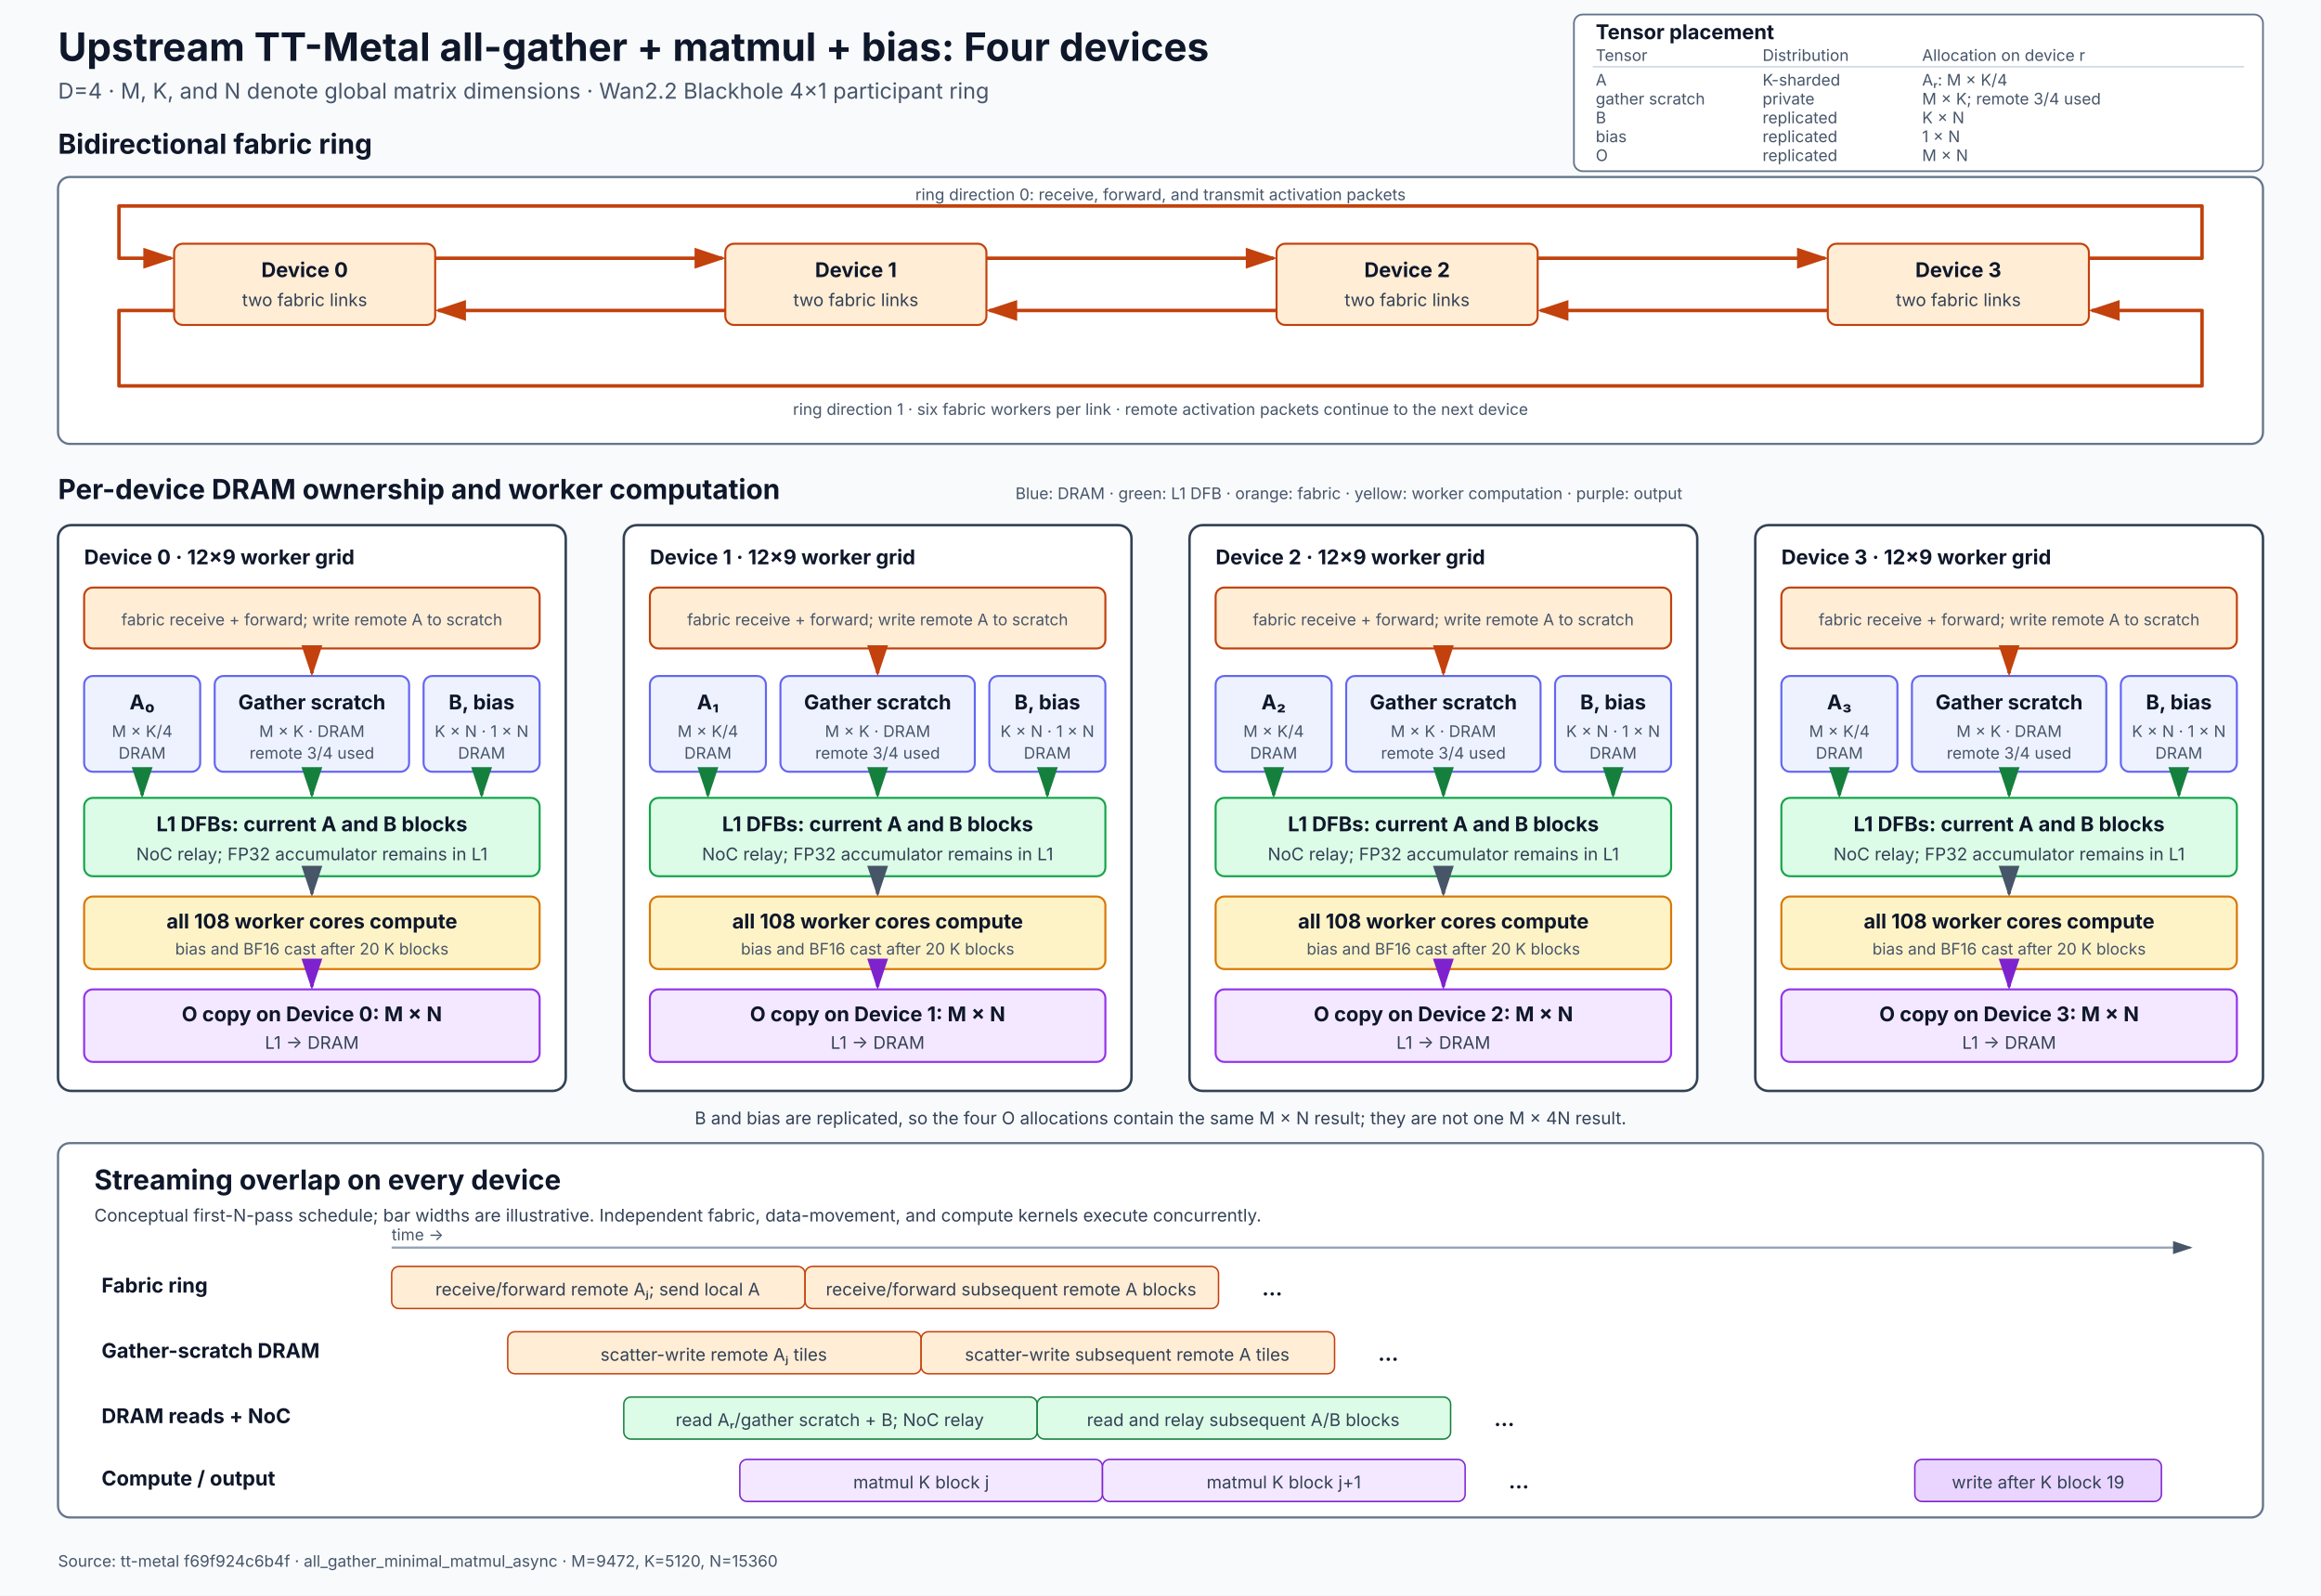
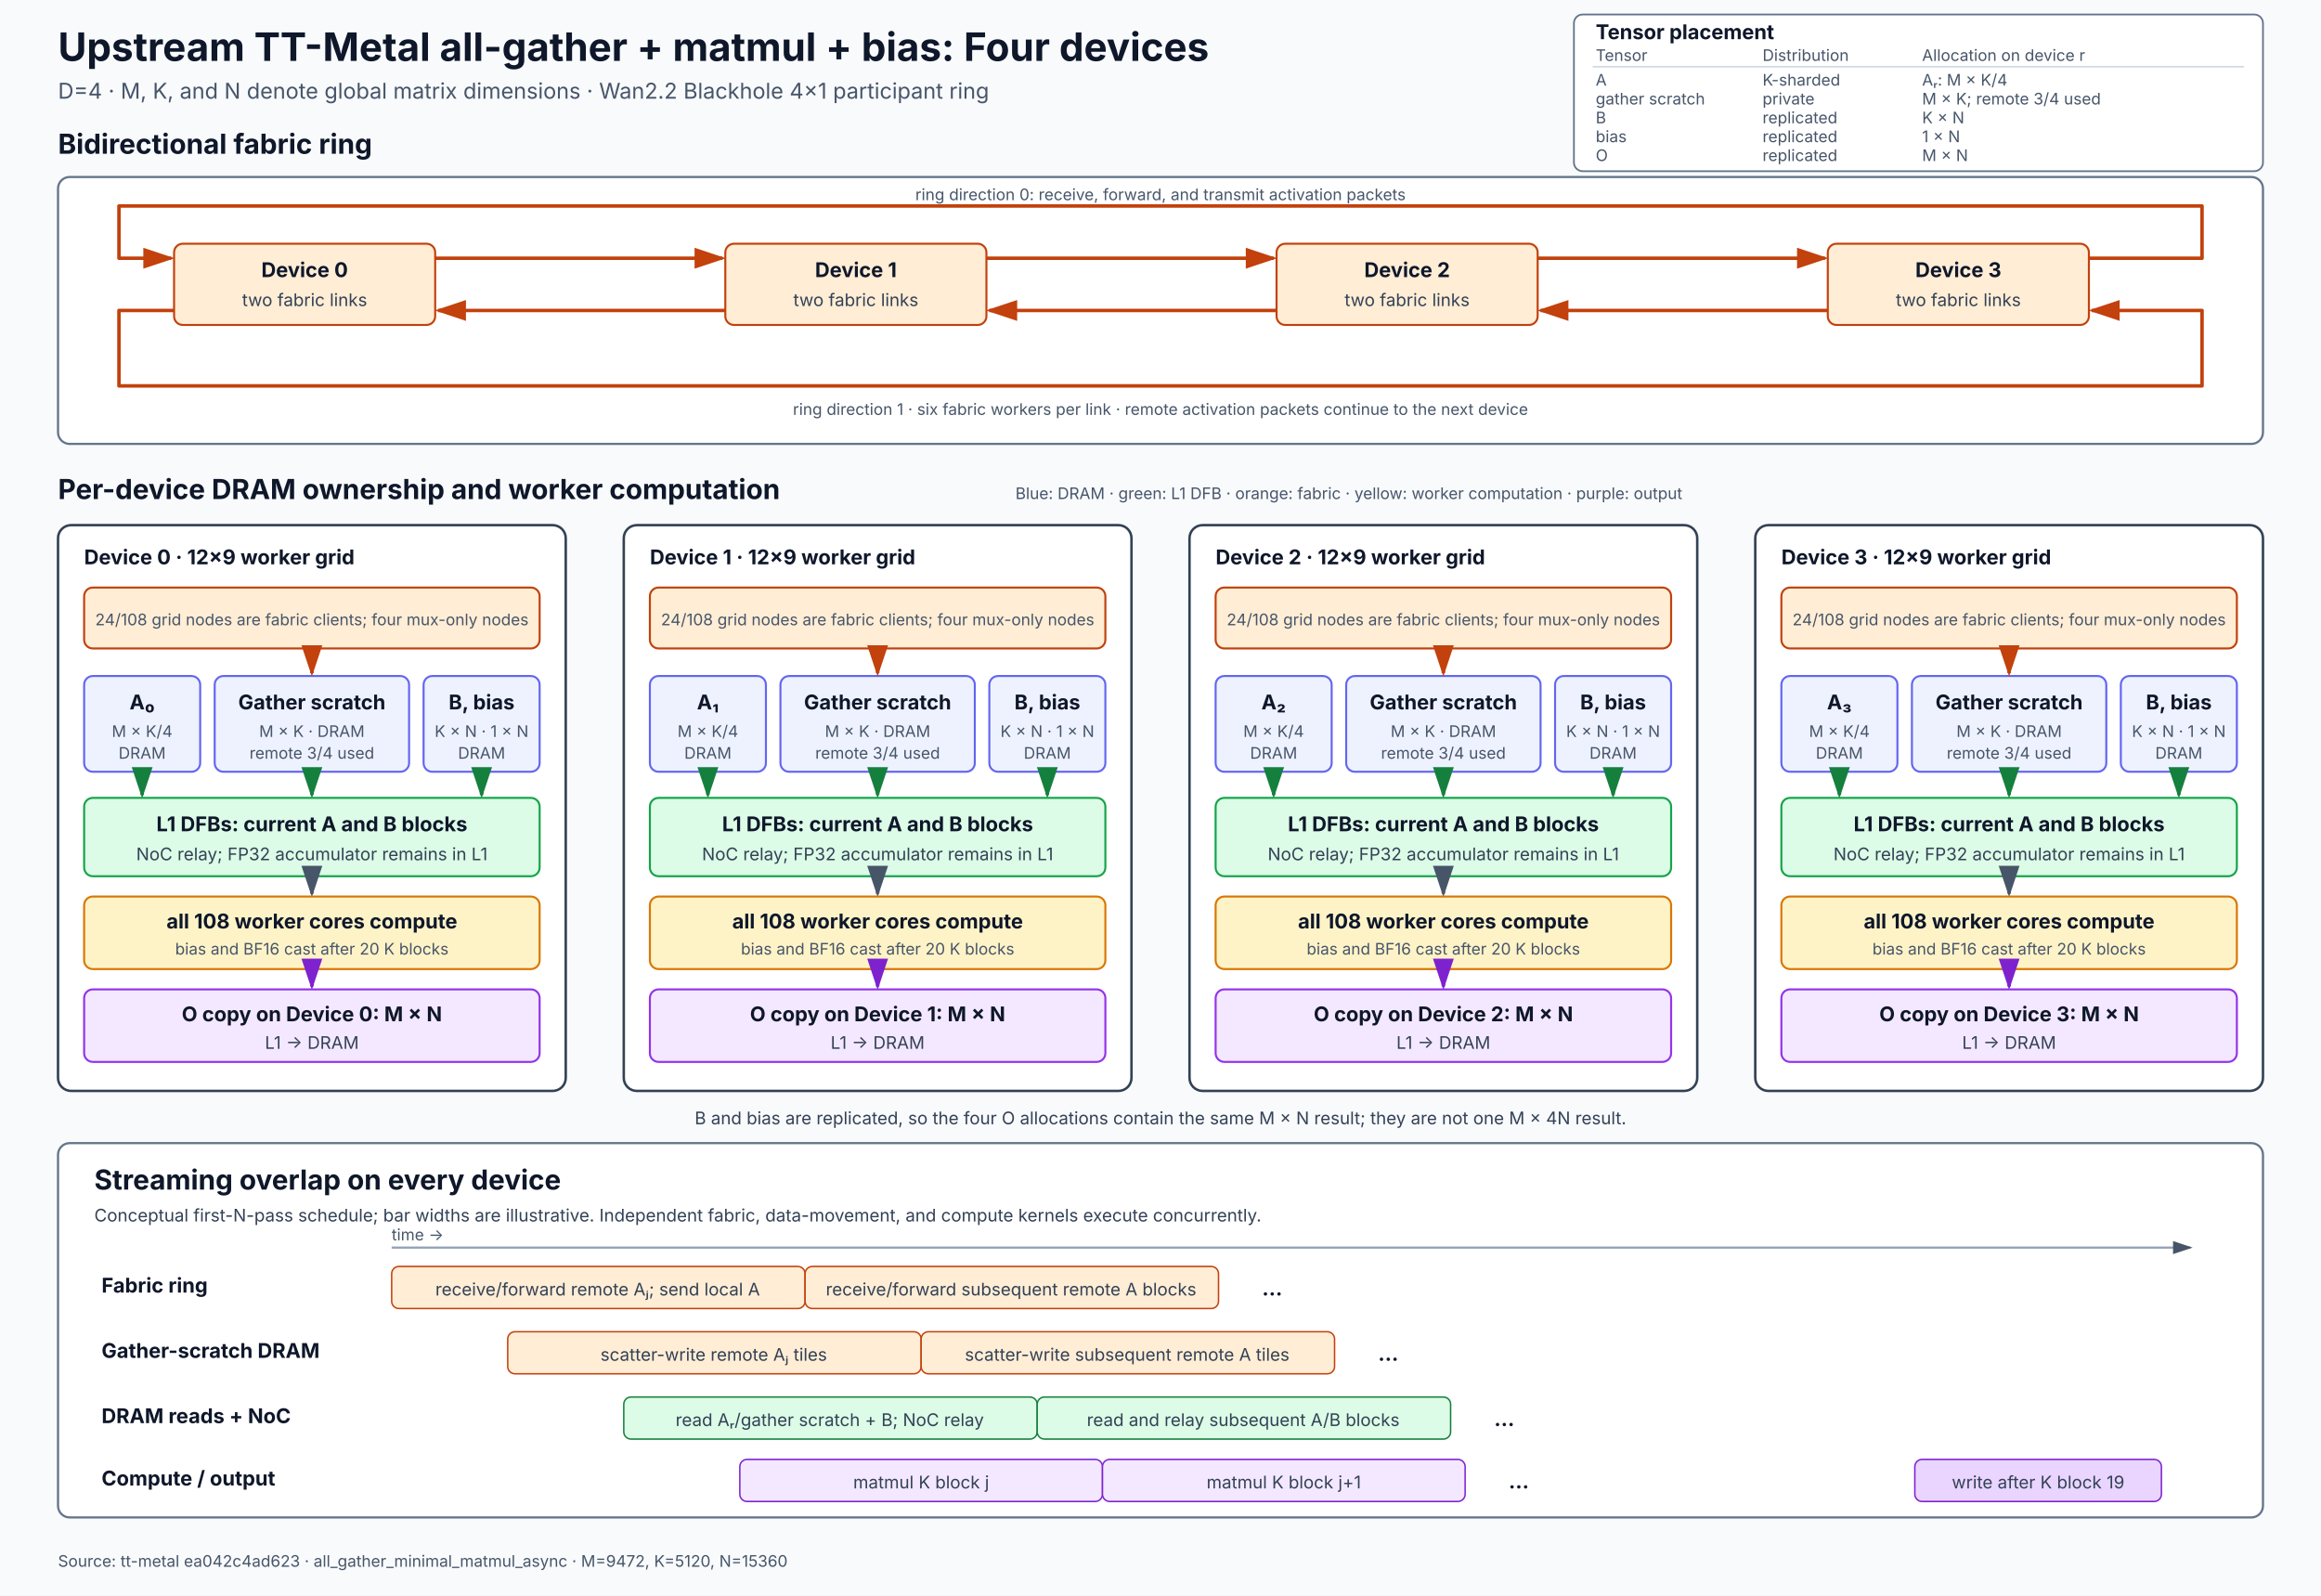
<svg xmlns="http://www.w3.org/2000/svg" width="1600" height="1100" viewBox="0 0 1600 1100" role="img" aria-labelledby="title description">
  <defs>
    <marker id="arrow-orange" markerWidth="10" markerHeight="10" refX="8" refY="3" orient="auto" markerUnits="strokeWidth">
      <path d="M0,0 L0,6 L9,3 z" fill="#c2410c" />
    </marker>
    <marker id="arrow-green" markerWidth="10" markerHeight="10" refX="8" refY="3" orient="auto" markerUnits="strokeWidth">
      <path d="M0,0 L0,6 L9,3 z" fill="#15803d" />
    </marker>
    <marker id="arrow-blue" markerWidth="10" markerHeight="10" refX="8" refY="3" orient="auto" markerUnits="strokeWidth">
      <path d="M0,0 L0,6 L9,3 z" fill="#1d4ed8" />
    </marker>
    <marker id="arrow-purple" markerWidth="10" markerHeight="10" refX="8" refY="3" orient="auto" markerUnits="strokeWidth">
      <path d="M0,0 L0,6 L9,3 z" fill="#7e22ce" />
    </marker>
    <marker id="arrow-gray" markerWidth="10" markerHeight="10" refX="8" refY="3" orient="auto" markerUnits="strokeWidth">
      <path d="M0,0 L0,6 L9,3 z" fill="#475569" />
    </marker>
    <style>
      text { font-family: Inter, ui-sans-serif, system-ui, sans-serif; fill: #0f172a; }
      .title { font-size: 27px; font-weight: 700; }
      .subtitle { font-size: 15px; fill: #475569; }
      .section { font-size: 19px; font-weight: 700; }
      .label { font-size: 14px; font-weight: 650; }
      .small { font-size: 12px; fill: #334155; }
      .tiny { font-size: 11px; fill: #475569; }
      .panel { fill: #ffffff; stroke: #64748b; stroke-width: 1.5; rx: 8; }
      .device { fill: #ffffff; stroke: #334155; stroke-width: 1.7; rx: 9; }
      .dram { fill: #eef2ff; stroke: #6366f1; stroke-width: 1.4; rx: 6; }
      .l1 { fill: #dcfce7; stroke: #16a34a; stroke-width: 1.4; rx: 6; }
      .scratch { fill: #ffedd5; stroke: #c2410c; stroke-width: 1.4; rx: 6; }
      .compute { fill: #fef3c7; stroke: #d97706; stroke-width: 1.4; rx: 6; }
      .output { fill: #f3e8ff; stroke: #9333ea; stroke-width: 1.4; rx: 6; }
      .table { fill: #ffffff; stroke: #64748b; stroke-width: 1.2; rx: 6; }
      .rule { stroke: #cbd5e1; stroke-width: 1; }
      .route { fill: none; stroke-width: 2.4; stroke-linejoin: round; }
    </style>
  </defs>
  <rect width="1600" height="1100" fill="#f8fafc" />
  <text x="40" y="42" class="title">Upstream TT-Metal all-gather + matmul + bias: Four devices</text>
  <text x="40" y="68" class="subtitle">D=4 · M, K, and N denote global matrix dimensions · Wan2.2 Blackhole 4×1 participant ring</text>
  <rect x="1085" y="10" width="475" height="108" class="table" />
  <text x="1100" y="27" class="label">Tensor placement</text>
  <text x="1100" y="42" class="tiny">Tensor</text>
  <text x="1215" y="42" class="tiny">Distribution</text>
  <text x="1325" y="42" class="tiny">Allocation on device r</text>
  <path d="M1098 46 H1547" class="rule" />
  <text x="1100" y="59" class="tiny">A</text>
  <text x="1215" y="59" class="tiny">K-sharded</text>
  <text x="1325" y="59" class="tiny">Aᵣ: M × K/4</text>
  <text x="1100" y="72" class="tiny">gather scratch</text>
  <text x="1215" y="72" class="tiny">private</text>
  <text x="1325" y="72" class="tiny">M × K; remote 3/4 used</text>
  <text x="1100" y="85" class="tiny">B</text>
  <text x="1215" y="85" class="tiny">replicated</text>
  <text x="1325" y="85" class="tiny">K × N</text>
  <text x="1100" y="98" class="tiny">bias</text>
  <text x="1215" y="98" class="tiny">replicated</text>
  <text x="1325" y="98" class="tiny">1 × N</text>
  <text x="1100" y="111" class="tiny">O</text>
  <text x="1215" y="111" class="tiny">replicated</text>
  <text x="1325" y="111" class="tiny">M × N</text>
  <text x="40" y="106" class="section">Bidirectional fabric ring</text>
  <rect x="40" y="122" width="1520" height="184" class="panel" />
  <rect x="120" y="168" width="180" height="56" class="scratch" />
  <text x="210" y="191" class="label" text-anchor="middle">Device 0</text>
  <text x="210" y="211" class="small" text-anchor="middle">two fabric links</text>
  <rect x="500" y="168" width="180" height="56" class="scratch" />
  <text x="590" y="191" class="label" text-anchor="middle">Device 1</text>
  <text x="590" y="211" class="small" text-anchor="middle">two fabric links</text>
  <rect x="880" y="168" width="180" height="56" class="scratch" />
  <text x="970" y="191" class="label" text-anchor="middle">Device 2</text>
  <text x="970" y="211" class="small" text-anchor="middle">two fabric links</text>
  <rect x="1260" y="168" width="180" height="56" class="scratch" />
  <text x="1350" y="191" class="label" text-anchor="middle">Device 3</text>
  <text x="1350" y="211" class="small" text-anchor="middle">two fabric links</text>
  <path d="M300 178 H498" class="route" stroke="#c2410c" marker-end="url(#arrow-orange)" />
  <path d="M680 178 H878" class="route" stroke="#c2410c" marker-end="url(#arrow-orange)" />
  <path d="M1060 178 H1258" class="route" stroke="#c2410c" marker-end="url(#arrow-orange)" />
  <path d="M1440 178 H1518 V142 H82 V178 H118" class="route" stroke="#c2410c" marker-end="url(#arrow-orange)" />
  <text x="800" y="138" class="tiny" text-anchor="middle">ring direction 0: receive, forward, and transmit activation packets</text>
  <path d="M1260 214 H1062" class="route" stroke="#c2410c" marker-end="url(#arrow-orange)" />
  <path d="M880 214 H682" class="route" stroke="#c2410c" marker-end="url(#arrow-orange)" />
  <path d="M500 214 H302" class="route" stroke="#c2410c" marker-end="url(#arrow-orange)" />
  <path d="M120 214 H82 V266 H1518 V214 H1442" class="route" stroke="#c2410c" marker-end="url(#arrow-orange)" />
  <text x="800" y="286" class="tiny" text-anchor="middle">ring direction 1 · six fabric workers per link · remote activation packets continue to the next device</text>
  <text x="40" y="344" class="section">Per-device DRAM ownership and worker computation</text>
  <text x="700" y="344" class="tiny">Blue: DRAM · green: L1 DFB · orange: fabric · yellow: worker computation · purple: output</text>
  <g id="device-0">
    <rect x="40" y="362" width="350" height="390" class="device" />
    <text x="58" y="389" class="label">Device 0 · 12×9 worker grid</text>
    <rect x="58" y="405" width="314" height="42" class="scratch" />
-     <text x="215" y="431" class="tiny" text-anchor="middle">fabric receive + forward; write remote A to scratch</text>
+     <text x="215" y="431" class="tiny" text-anchor="middle">24/108 grid nodes are fabric clients; four mux-only nodes</text>
    <rect x="58" y="466" width="80" height="66" class="dram" />
    <text x="98" y="489" class="label" text-anchor="middle">A₀</text>
    <text x="98" y="508" class="tiny" text-anchor="middle">M × K/4</text>
    <text x="98" y="523" class="tiny" text-anchor="middle">DRAM</text>
    <rect x="148" y="466" width="134" height="66" class="dram" />
    <text x="215" y="489" class="label" text-anchor="middle">Gather scratch</text>
    <text x="215" y="508" class="tiny" text-anchor="middle">M × K · DRAM</text>
    <text x="215" y="523" class="tiny" text-anchor="middle">remote 3/4 used</text>
    <rect x="292" y="466" width="80" height="66" class="dram" />
    <text x="332" y="489" class="label" text-anchor="middle">B, bias</text>
    <text x="332" y="508" class="tiny" text-anchor="middle">K × N · 1 × N</text>
    <text x="332" y="523" class="tiny" text-anchor="middle">DRAM</text>
    <path d="M215 447 V464" class="route" stroke="#c2410c" marker-end="url(#arrow-orange)" />
    <path d="M98 532 V548" class="route" stroke="#15803d" marker-end="url(#arrow-green)" />
    <path d="M215 532 V548" class="route" stroke="#15803d" marker-end="url(#arrow-green)" />
    <path d="M332 532 V548" class="route" stroke="#15803d" marker-end="url(#arrow-green)" />
    <rect x="58" y="550" width="314" height="54" class="l1" />
    <text x="215" y="573" class="label" text-anchor="middle">L1 DFBs: current A and B blocks</text>
    <text x="215" y="593" class="small" text-anchor="middle">NoC relay; FP32 accumulator remains in L1</text>
    <path d="M215 604 V616" class="route" stroke="#475569" marker-end="url(#arrow-gray)" />
    <rect x="58" y="618" width="314" height="50" class="compute" />
    <text x="215" y="640" class="label" text-anchor="middle">all 108 worker cores compute</text>
    <text x="215" y="658" class="tiny" text-anchor="middle">bias and BF16 cast after 20 K blocks</text>
    <path d="M215 668 V680" class="route" stroke="#7e22ce" marker-end="url(#arrow-purple)" />
    <rect x="58" y="682" width="314" height="50" class="output" />
    <text x="215" y="704" class="label" text-anchor="middle">O copy on Device 0: M × N</text>
    <text x="215" y="723" class="small" text-anchor="middle">L1 → DRAM</text>
  </g>
  <g id="device-1">
    <rect x="430" y="362" width="350" height="390" class="device" />
    <text x="448" y="389" class="label">Device 1 · 12×9 worker grid</text>
    <rect x="448" y="405" width="314" height="42" class="scratch" />
-     <text x="605" y="431" class="tiny" text-anchor="middle">fabric receive + forward; write remote A to scratch</text>
+     <text x="605" y="431" class="tiny" text-anchor="middle">24/108 grid nodes are fabric clients; four mux-only nodes</text>
    <rect x="448" y="466" width="80" height="66" class="dram" />
    <text x="488" y="489" class="label" text-anchor="middle">A₁</text>
    <text x="488" y="508" class="tiny" text-anchor="middle">M × K/4</text>
    <text x="488" y="523" class="tiny" text-anchor="middle">DRAM</text>
    <rect x="538" y="466" width="134" height="66" class="dram" />
    <text x="605" y="489" class="label" text-anchor="middle">Gather scratch</text>
    <text x="605" y="508" class="tiny" text-anchor="middle">M × K · DRAM</text>
    <text x="605" y="523" class="tiny" text-anchor="middle">remote 3/4 used</text>
    <rect x="682" y="466" width="80" height="66" class="dram" />
    <text x="722" y="489" class="label" text-anchor="middle">B, bias</text>
    <text x="722" y="508" class="tiny" text-anchor="middle">K × N · 1 × N</text>
    <text x="722" y="523" class="tiny" text-anchor="middle">DRAM</text>
    <path d="M605 447 V464" class="route" stroke="#c2410c" marker-end="url(#arrow-orange)" />
    <path d="M488 532 V548" class="route" stroke="#15803d" marker-end="url(#arrow-green)" />
    <path d="M605 532 V548" class="route" stroke="#15803d" marker-end="url(#arrow-green)" />
    <path d="M722 532 V548" class="route" stroke="#15803d" marker-end="url(#arrow-green)" />
    <rect x="448" y="550" width="314" height="54" class="l1" />
    <text x="605" y="573" class="label" text-anchor="middle">L1 DFBs: current A and B blocks</text>
    <text x="605" y="593" class="small" text-anchor="middle">NoC relay; FP32 accumulator remains in L1</text>
    <path d="M605 604 V616" class="route" stroke="#475569" marker-end="url(#arrow-gray)" />
    <rect x="448" y="618" width="314" height="50" class="compute" />
    <text x="605" y="640" class="label" text-anchor="middle">all 108 worker cores compute</text>
    <text x="605" y="658" class="tiny" text-anchor="middle">bias and BF16 cast after 20 K blocks</text>
    <path d="M605 668 V680" class="route" stroke="#7e22ce" marker-end="url(#arrow-purple)" />
    <rect x="448" y="682" width="314" height="50" class="output" />
    <text x="605" y="704" class="label" text-anchor="middle">O copy on Device 1: M × N</text>
    <text x="605" y="723" class="small" text-anchor="middle">L1 → DRAM</text>
  </g>
  <g id="device-2">
    <rect x="820" y="362" width="350" height="390" class="device" />
    <text x="838" y="389" class="label">Device 2 · 12×9 worker grid</text>
    <rect x="838" y="405" width="314" height="42" class="scratch" />
-     <text x="995" y="431" class="tiny" text-anchor="middle">fabric receive + forward; write remote A to scratch</text>
+     <text x="995" y="431" class="tiny" text-anchor="middle">24/108 grid nodes are fabric clients; four mux-only nodes</text>
    <rect x="838" y="466" width="80" height="66" class="dram" />
    <text x="878" y="489" class="label" text-anchor="middle">A₂</text>
    <text x="878" y="508" class="tiny" text-anchor="middle">M × K/4</text>
    <text x="878" y="523" class="tiny" text-anchor="middle">DRAM</text>
    <rect x="928" y="466" width="134" height="66" class="dram" />
    <text x="995" y="489" class="label" text-anchor="middle">Gather scratch</text>
    <text x="995" y="508" class="tiny" text-anchor="middle">M × K · DRAM</text>
    <text x="995" y="523" class="tiny" text-anchor="middle">remote 3/4 used</text>
    <rect x="1072" y="466" width="80" height="66" class="dram" />
    <text x="1112" y="489" class="label" text-anchor="middle">B, bias</text>
    <text x="1112" y="508" class="tiny" text-anchor="middle">K × N · 1 × N</text>
    <text x="1112" y="523" class="tiny" text-anchor="middle">DRAM</text>
    <path d="M995 447 V464" class="route" stroke="#c2410c" marker-end="url(#arrow-orange)" />
    <path d="M878 532 V548" class="route" stroke="#15803d" marker-end="url(#arrow-green)" />
    <path d="M995 532 V548" class="route" stroke="#15803d" marker-end="url(#arrow-green)" />
    <path d="M1112 532 V548" class="route" stroke="#15803d" marker-end="url(#arrow-green)" />
    <rect x="838" y="550" width="314" height="54" class="l1" />
    <text x="995" y="573" class="label" text-anchor="middle">L1 DFBs: current A and B blocks</text>
    <text x="995" y="593" class="small" text-anchor="middle">NoC relay; FP32 accumulator remains in L1</text>
    <path d="M995 604 V616" class="route" stroke="#475569" marker-end="url(#arrow-gray)" />
    <rect x="838" y="618" width="314" height="50" class="compute" />
    <text x="995" y="640" class="label" text-anchor="middle">all 108 worker cores compute</text>
    <text x="995" y="658" class="tiny" text-anchor="middle">bias and BF16 cast after 20 K blocks</text>
    <path d="M995 668 V680" class="route" stroke="#7e22ce" marker-end="url(#arrow-purple)" />
    <rect x="838" y="682" width="314" height="50" class="output" />
    <text x="995" y="704" class="label" text-anchor="middle">O copy on Device 2: M × N</text>
    <text x="995" y="723" class="small" text-anchor="middle">L1 → DRAM</text>
  </g>
  <g id="device-3">
    <rect x="1210" y="362" width="350" height="390" class="device" />
    <text x="1228" y="389" class="label">Device 3 · 12×9 worker grid</text>
    <rect x="1228" y="405" width="314" height="42" class="scratch" />
-     <text x="1385" y="431" class="tiny" text-anchor="middle">fabric receive + forward; write remote A to scratch</text>
+     <text x="1385" y="431" class="tiny" text-anchor="middle">24/108 grid nodes are fabric clients; four mux-only nodes</text>
    <rect x="1228" y="466" width="80" height="66" class="dram" />
    <text x="1268" y="489" class="label" text-anchor="middle">A₃</text>
    <text x="1268" y="508" class="tiny" text-anchor="middle">M × K/4</text>
    <text x="1268" y="523" class="tiny" text-anchor="middle">DRAM</text>
    <rect x="1318" y="466" width="134" height="66" class="dram" />
    <text x="1385" y="489" class="label" text-anchor="middle">Gather scratch</text>
    <text x="1385" y="508" class="tiny" text-anchor="middle">M × K · DRAM</text>
    <text x="1385" y="523" class="tiny" text-anchor="middle">remote 3/4 used</text>
    <rect x="1462" y="466" width="80" height="66" class="dram" />
    <text x="1502" y="489" class="label" text-anchor="middle">B, bias</text>
    <text x="1502" y="508" class="tiny" text-anchor="middle">K × N · 1 × N</text>
    <text x="1502" y="523" class="tiny" text-anchor="middle">DRAM</text>
    <path d="M1385 447 V464" class="route" stroke="#c2410c" marker-end="url(#arrow-orange)" />
    <path d="M1268 532 V548" class="route" stroke="#15803d" marker-end="url(#arrow-green)" />
    <path d="M1385 532 V548" class="route" stroke="#15803d" marker-end="url(#arrow-green)" />
    <path d="M1502 532 V548" class="route" stroke="#15803d" marker-end="url(#arrow-green)" />
    <rect x="1228" y="550" width="314" height="54" class="l1" />
    <text x="1385" y="573" class="label" text-anchor="middle">L1 DFBs: current A and B blocks</text>
    <text x="1385" y="593" class="small" text-anchor="middle">NoC relay; FP32 accumulator remains in L1</text>
    <path d="M1385 604 V616" class="route" stroke="#475569" marker-end="url(#arrow-gray)" />
    <rect x="1228" y="618" width="314" height="50" class="compute" />
    <text x="1385" y="640" class="label" text-anchor="middle">all 108 worker cores compute</text>
    <text x="1385" y="658" class="tiny" text-anchor="middle">bias and BF16 cast after 20 K blocks</text>
    <path d="M1385 668 V680" class="route" stroke="#7e22ce" marker-end="url(#arrow-purple)" />
    <rect x="1228" y="682" width="314" height="50" class="output" />
    <text x="1385" y="704" class="label" text-anchor="middle">O copy on Device 3: M × N</text>
    <text x="1385" y="723" class="small" text-anchor="middle">L1 → DRAM</text>
  </g>
  <text x="800" y="775" class="small" text-anchor="middle">B and bias are replicated, so the four O allocations contain the same M × N result; they are not one M × 4N result.</text>
  <rect x="40" y="788" width="1520" height="258" class="panel" />
  <text x="65" y="820" class="section">Streaming overlap on every device</text>
  <text x="65" y="842" class="small">Conceptual first-N-pass schedule; bar widths are illustrative. Independent fabric, data-movement, and compute kernels execute concurrently.</text>
  <text x="70" y="891" class="label">Fabric ring</text>
  <text x="70" y="936" class="label">Gather-scratch DRAM</text>
  <text x="70" y="981" class="label">DRAM reads + NoC</text>
  <text x="70" y="1024" class="label">Compute / output</text>
  <path d="M270 860 H1510" stroke="#94a3b8" stroke-width="1.5" marker-end="url(#arrow-gray)" />
  <text x="270" y="855" class="tiny">time →</text>
  <rect x="270" y="873" width="285" height="29" rx="5" fill="#ffedd5" stroke="#c2410c" />
  <text x="412" y="893" class="small" text-anchor="middle">receive/forward remote Aⱼ; send local A</text>
  <rect x="555" y="873" width="285" height="29" rx="5" fill="#ffedd5" stroke="#c2410c" />
  <text x="697" y="893" class="small" text-anchor="middle">receive/forward subsequent remote A blocks</text>
  <text x="870" y="893" class="label">…</text>
  <rect x="350" y="918" width="285" height="29" rx="5" fill="#ffedd5" stroke="#c2410c" />
  <text x="492" y="938" class="small" text-anchor="middle">scatter-write remote Aⱼ tiles</text>
  <rect x="635" y="918" width="285" height="29" rx="5" fill="#ffedd5" stroke="#c2410c" />
  <text x="777" y="938" class="small" text-anchor="middle">scatter-write subsequent remote A tiles</text>
  <text x="950" y="938" class="label">…</text>
  <rect x="430" y="963" width="285" height="29" rx="5" fill="#dcfce7" stroke="#15803d" />
  <text x="572" y="983" class="small" text-anchor="middle">read Aᵣ/gather scratch + B; NoC relay</text>
  <rect x="715" y="963" width="285" height="29" rx="5" fill="#dcfce7" stroke="#15803d" />
  <text x="857" y="983" class="small" text-anchor="middle">read and relay subsequent A/B blocks</text>
  <text x="1030" y="983" class="label">…</text>
  <rect x="510" y="1006" width="250" height="29" rx="5" fill="#f3e8ff" stroke="#7e22ce" />
  <text x="635" y="1026" class="small" text-anchor="middle">matmul K block j</text>
  <rect x="760" y="1006" width="250" height="29" rx="5" fill="#f3e8ff" stroke="#7e22ce" />
  <text x="885" y="1026" class="small" text-anchor="middle">matmul K block j+1</text>
  <text x="1040" y="1026" class="label">…</text>
  <rect x="1320" y="1006" width="170" height="29" rx="5" fill="#e9d5ff" stroke="#7e22ce" />
  <text x="1405" y="1026" class="small" text-anchor="middle">write after K block 19</text>
-   <text x="40" y="1080" class="tiny">Source: tt-metal f69f924c6b4f · all_gather_minimal_matmul_async · M=9472, K=5120, N=15360</text>
+   <text x="40" y="1080" class="tiny">Source: tt-metal ea042c4ad623 · all_gather_minimal_matmul_async · M=9472, K=5120, N=15360</text>
</svg>
